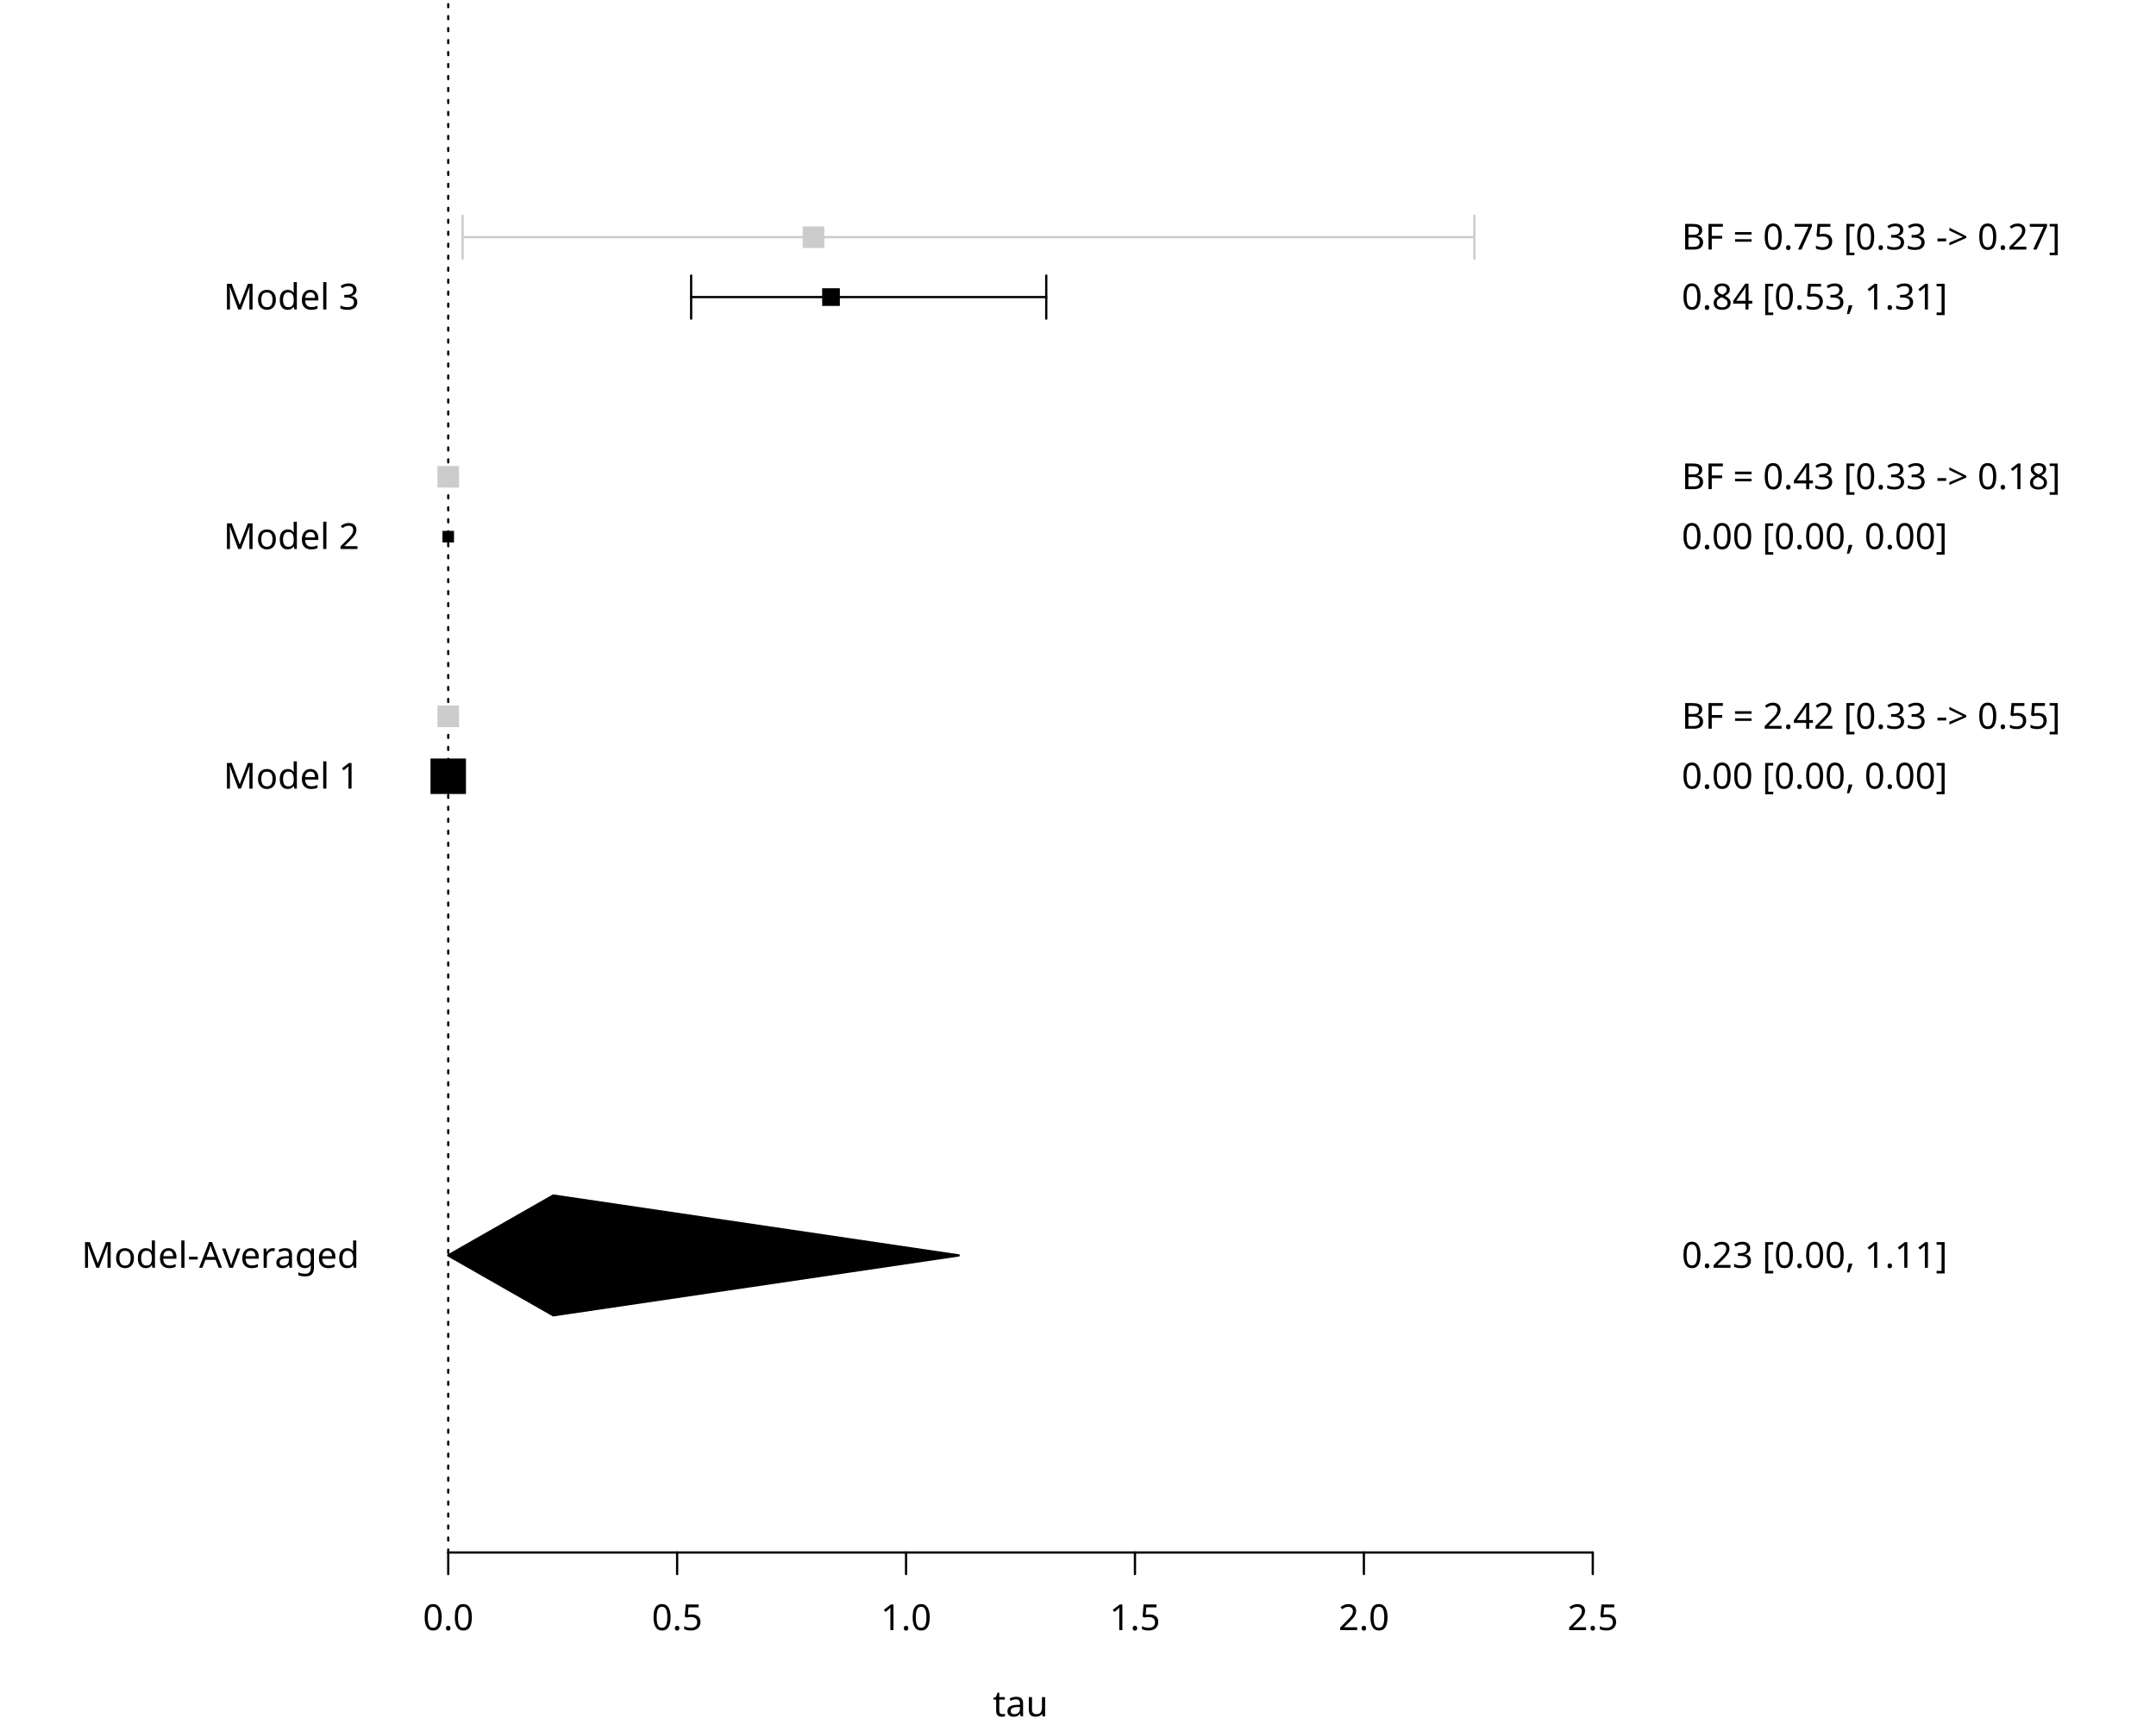
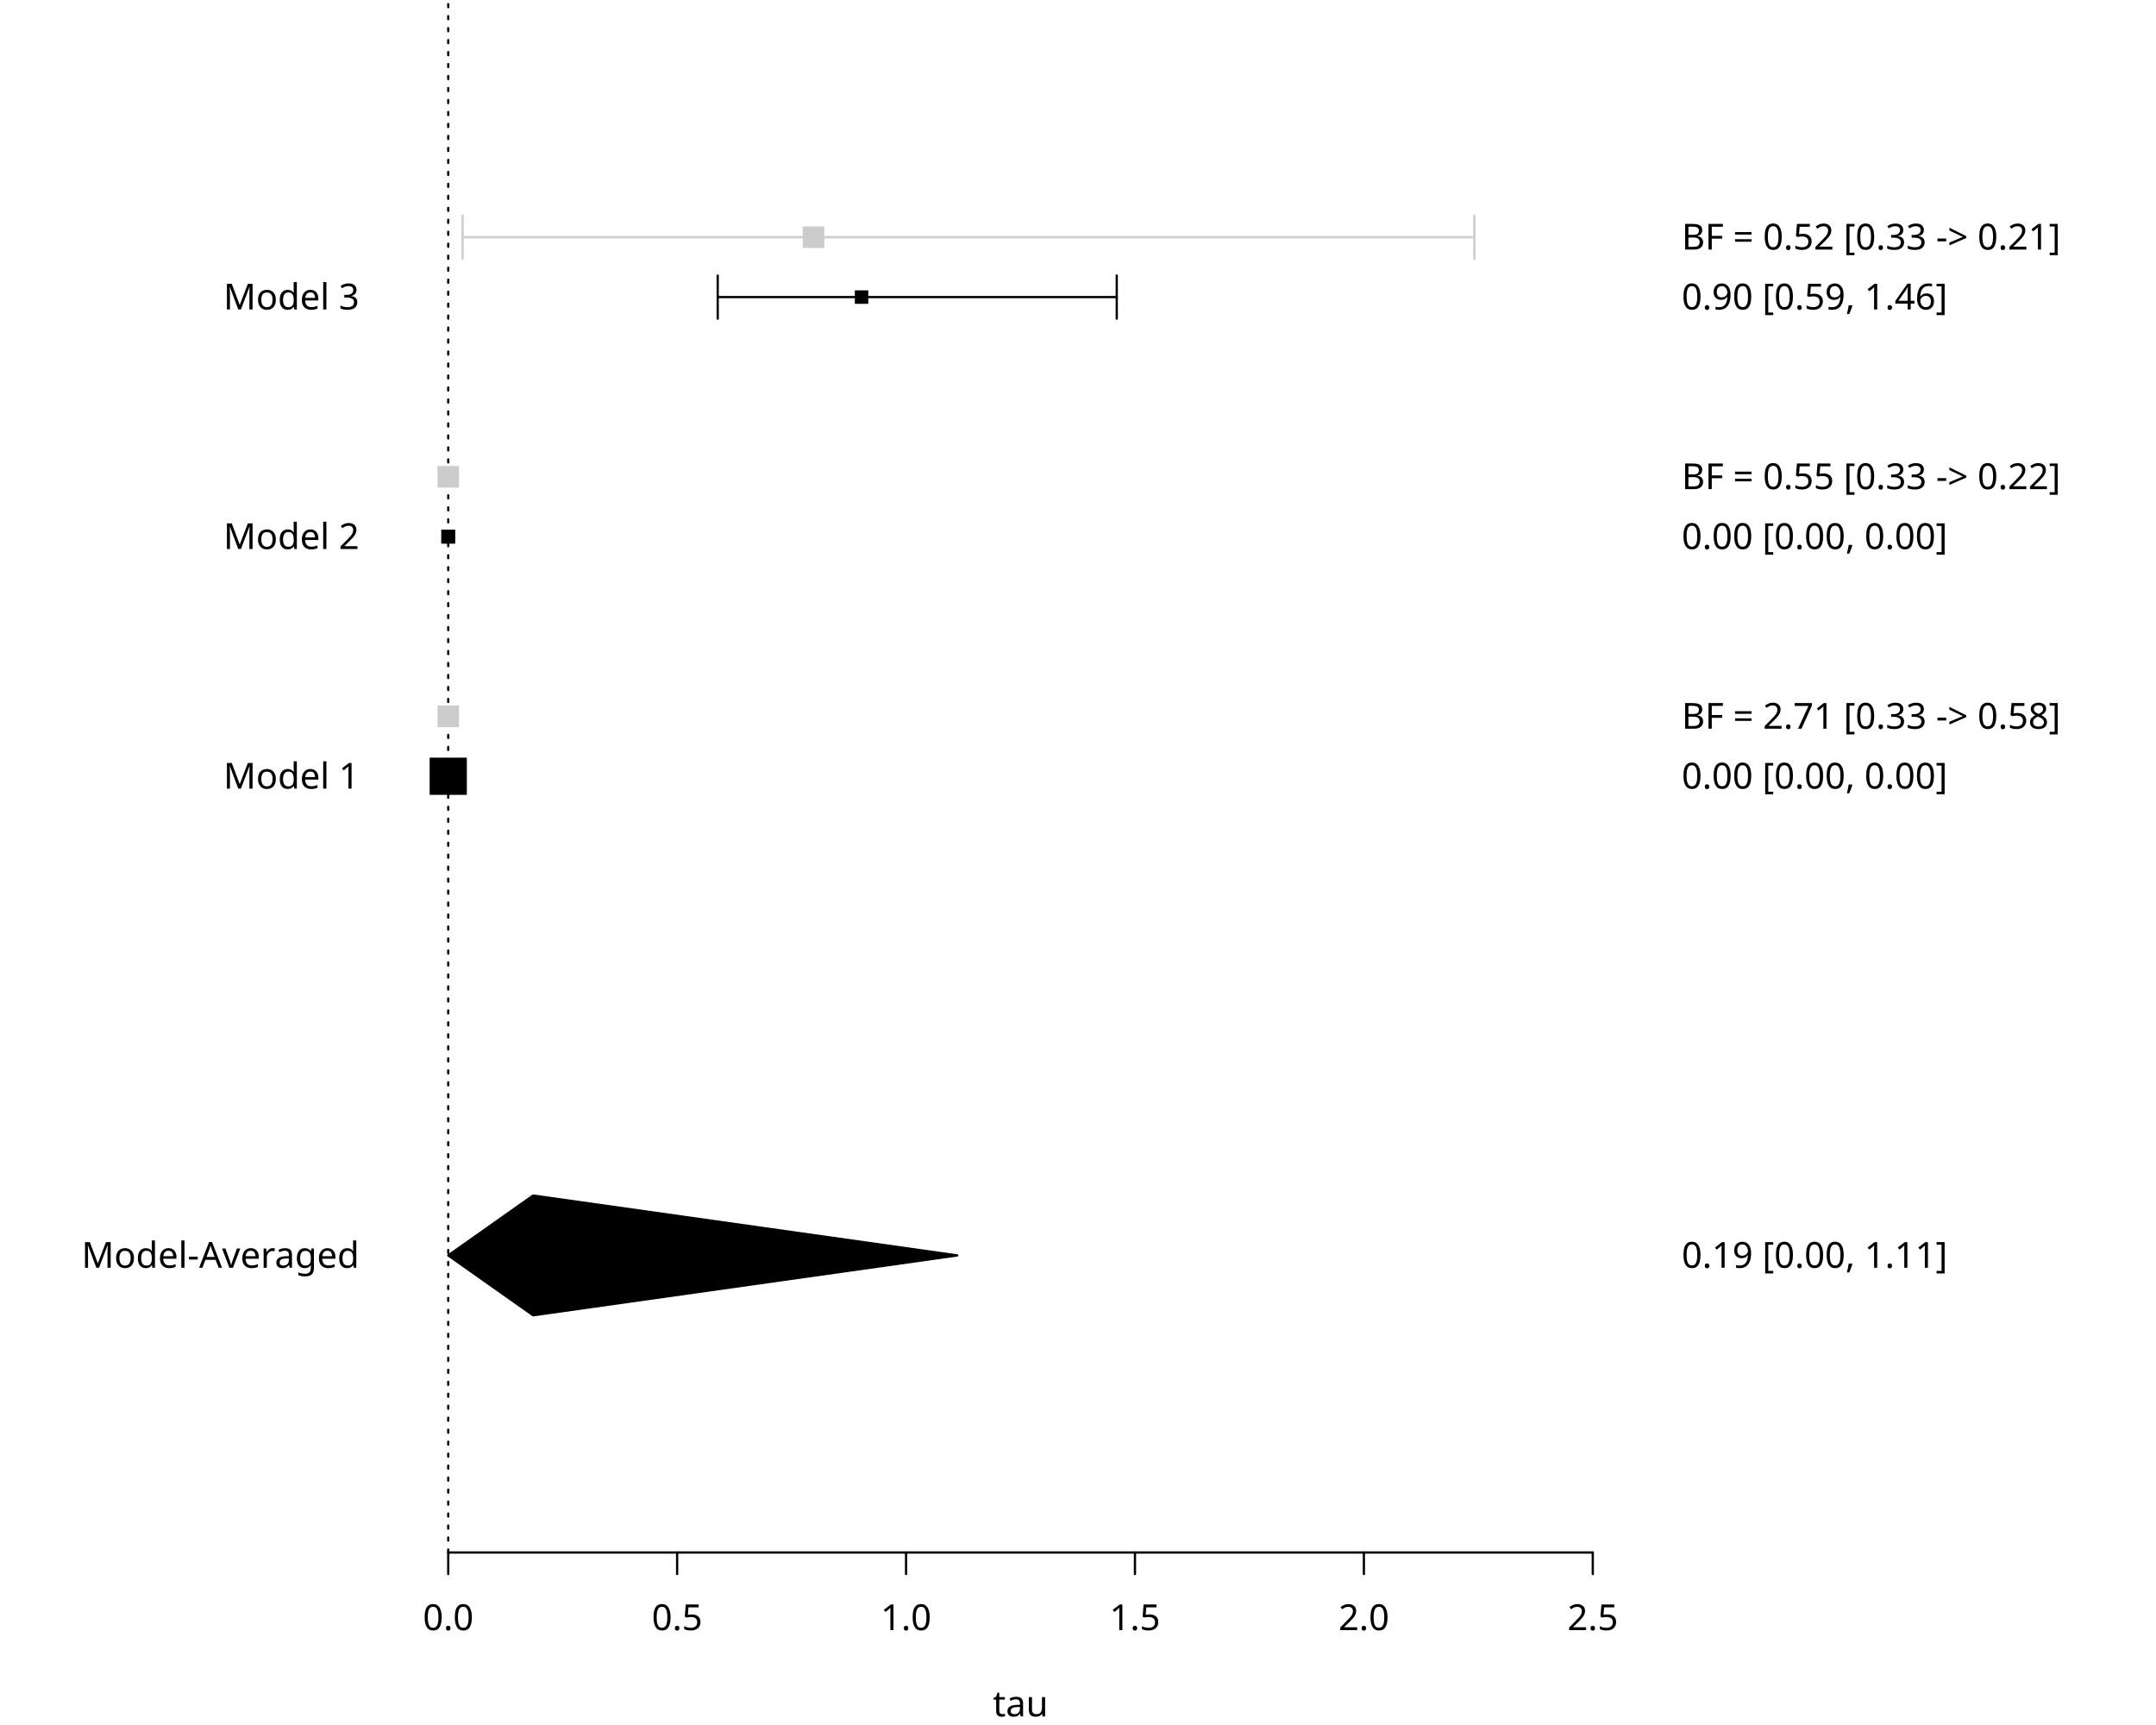
<svg xmlns="http://www.w3.org/2000/svg" class="svglite" data-engine-version="2.0" width="720.00pt" height="576.00pt" viewBox="0 0 720.00 576.00">
  <defs>
    <style type="text/css">
    .svglite line, .svglite polyline, .svglite polygon, .svglite path, .svglite rect, .svglite circle {
      fill: none;
      stroke: #000000;
      stroke-linecap: round;
      stroke-linejoin: round;
      stroke-miterlimit: 10.00;
    }
  </style>
  </defs>
  <rect width="100%" height="100%" style="stroke: none; fill: #FFFFFF;" />
  <defs>
    <clipPath id="cpMC4wMHw3MjAuMDB8MC4wMHw1NzYuMDA=">
      <rect x="0.00" y="0.00" width="720.00" height="576.00" />
    </clipPath>
  </defs>
  <g clip-path="url(#cpMC4wMHw3MjAuMDB8MC4wMHw1NzYuMDA=)">
    <line x1="149.69" y1="518.40" x2="531.91" y2="518.40" style="stroke-width: 0.75;" />
    <line x1="149.69" y1="518.40" x2="149.69" y2="525.60" style="stroke-width: 0.75;" />
    <line x1="226.13" y1="518.40" x2="226.13" y2="525.60" style="stroke-width: 0.75;" />
    <line x1="302.58" y1="518.40" x2="302.58" y2="525.60" style="stroke-width: 0.75;" />
    <line x1="379.02" y1="518.40" x2="379.02" y2="525.60" style="stroke-width: 0.75;" />
    <line x1="455.47" y1="518.40" x2="455.47" y2="525.60" style="stroke-width: 0.75;" />
    <line x1="531.91" y1="518.40" x2="531.91" y2="525.60" style="stroke-width: 0.75;" />
    <text x="149.69" y="544.32" text-anchor="middle" style="font-size: 12.00px; font-family: sans;" textLength="16.68px" lengthAdjust="spacingAndGlyphs">0.0</text>
    <text x="226.13" y="544.32" text-anchor="middle" style="font-size: 12.00px; font-family: sans;" textLength="16.68px" lengthAdjust="spacingAndGlyphs">0.5</text>
    <text x="302.58" y="544.32" text-anchor="middle" style="font-size: 12.00px; font-family: sans;" textLength="16.68px" lengthAdjust="spacingAndGlyphs">1.0</text>
    <text x="379.02" y="544.32" text-anchor="middle" style="font-size: 12.00px; font-family: sans;" textLength="16.68px" lengthAdjust="spacingAndGlyphs">1.5</text>
    <text x="455.47" y="544.32" text-anchor="middle" style="font-size: 12.00px; font-family: sans;" textLength="16.68px" lengthAdjust="spacingAndGlyphs">2.0</text>
    <text x="531.91" y="544.32" text-anchor="middle" style="font-size: 12.00px; font-family: sans;" textLength="16.68px" lengthAdjust="spacingAndGlyphs">2.5</text>
    <text x="340.80" y="573.12" text-anchor="middle" style="font-size: 12.00px; font-family: sans;" textLength="16.68px" lengthAdjust="spacingAndGlyphs">tau</text>
    <line x1="134.40" y1="419.20" x2="134.40" y2="99.20" style="stroke-width: 0.75; stroke: none;" />
    <line x1="134.40" y1="419.20" x2="127.20" y2="419.20" style="stroke-width: 0.75; stroke: none;" />
    <line x1="134.40" y1="259.20" x2="127.20" y2="259.20" style="stroke-width: 0.75; stroke: none;" />
    <line x1="134.40" y1="179.20" x2="127.20" y2="179.20" style="stroke-width: 0.75; stroke: none;" />
    <line x1="134.40" y1="99.20" x2="127.20" y2="99.20" style="stroke-width: 0.75; stroke: none;" />
    <text x="120.00" y="423.33" text-anchor="end" style="font-size: 12.00px; font-family: sans;" textLength="88.06px" lengthAdjust="spacingAndGlyphs">Model-Averaged</text>
    <text x="120.00" y="263.33" text-anchor="end" style="font-size: 12.00px; font-family: sans;" textLength="42.70px" lengthAdjust="spacingAndGlyphs">Model 1</text>
    <text x="120.00" y="183.33" text-anchor="end" style="font-size: 12.00px; font-family: sans;" textLength="42.70px" lengthAdjust="spacingAndGlyphs">Model 2</text>
    <text x="120.00" y="103.33" text-anchor="end" style="font-size: 12.00px; font-family: sans;" textLength="42.70px" lengthAdjust="spacingAndGlyphs">Model 3</text>
    <line x1="547.20" y1="419.20" x2="547.20" y2="79.20" style="stroke-width: 0.75; stroke: none;" />
    <line x1="547.20" y1="419.20" x2="554.40" y2="419.20" style="stroke-width: 0.75; stroke: none;" />
    <line x1="547.20" y1="259.20" x2="554.40" y2="259.20" style="stroke-width: 0.75; stroke: none;" />
    <line x1="547.20" y1="239.20" x2="554.40" y2="239.20" style="stroke-width: 0.75; stroke: none;" />
    <line x1="547.20" y1="179.20" x2="554.40" y2="179.20" style="stroke-width: 0.75; stroke: none;" />
    <line x1="547.20" y1="159.20" x2="554.40" y2="159.20" style="stroke-width: 0.75; stroke: none;" />
    <line x1="547.20" y1="99.20" x2="554.40" y2="99.20" style="stroke-width: 0.75; stroke: none;" />
    <line x1="547.20" y1="79.20" x2="554.40" y2="79.20" style="stroke-width: 0.75; stroke: none;" />
-     <text x="561.60" y="423.33" style="font-size: 12.00px; font-family: sans;" textLength="86.74px" lengthAdjust="spacingAndGlyphs">0.23 [0.00, 1.11]</text>
+     <text x="561.60" y="423.33" style="font-size: 12.00px; font-family: sans;" textLength="86.74px" lengthAdjust="spacingAndGlyphs">0.19 [0.00, 1.11]</text>
    <text x="561.60" y="263.33" style="font-size: 12.00px; font-family: sans;" textLength="86.74px" lengthAdjust="spacingAndGlyphs">0.00 [0.00, 0.00]</text>
-     <text x="561.60" y="243.33" style="font-size: 12.00px; font-family: sans;" textLength="126.76px" lengthAdjust="spacingAndGlyphs">BF = 2.42 [0.33 -&gt; 0.55]</text>
+     <text x="561.60" y="243.33" style="font-size: 12.00px; font-family: sans;" textLength="126.76px" lengthAdjust="spacingAndGlyphs">BF = 2.71 [0.33 -&gt; 0.58]</text>
    <text x="561.60" y="183.33" style="font-size: 12.00px; font-family: sans;" textLength="86.74px" lengthAdjust="spacingAndGlyphs">0.00 [0.00, 0.00]</text>
-     <text x="561.60" y="163.33" style="font-size: 12.00px; font-family: sans;" textLength="126.76px" lengthAdjust="spacingAndGlyphs">BF = 0.43 [0.33 -&gt; 0.18]</text>
-     <text x="561.60" y="103.33" style="font-size: 12.00px; font-family: sans;" textLength="86.74px" lengthAdjust="spacingAndGlyphs">0.84 [0.53, 1.31]</text>
-     <text x="561.60" y="83.33" style="font-size: 12.00px; font-family: sans;" textLength="126.76px" lengthAdjust="spacingAndGlyphs">BF = 0.75 [0.33 -&gt; 0.27]</text>
+     <text x="561.60" y="163.33" style="font-size: 12.00px; font-family: sans;" textLength="126.76px" lengthAdjust="spacingAndGlyphs">BF = 0.55 [0.33 -&gt; 0.22]</text>
+     <text x="561.60" y="103.33" style="font-size: 12.00px; font-family: sans;" textLength="86.74px" lengthAdjust="spacingAndGlyphs">0.90 [0.59, 1.46]</text>
+     <text x="561.60" y="83.33" style="font-size: 12.00px; font-family: sans;" textLength="126.76px" lengthAdjust="spacingAndGlyphs">BF = 0.52 [0.33 -&gt; 0.21]</text>
  </g>
  <defs>
    <clipPath id="cpMTM0LjQwfDU0Ny4yMHwwLjAwfDUxOC40MA==">
      <rect x="134.40" y="0.00" width="412.80" height="518.40" />
    </clipPath>
  </defs>
  <g clip-path="url(#cpMTM0LjQwfDU0Ny4yMHwwLjAwfDUxOC40MA==)">
    <line x1="149.69" y1="518.40" x2="149.69" y2="0.00" style="stroke-width: 0.75; stroke-dasharray: 1.00,3.00;" />
-     <line x1="230.81" y1="99.20" x2="349.40" y2="99.20" style="stroke-width: 0.75;" />
-     <polyline points="230.81,92.00 230.81,99.20 230.81,106.40 " style="stroke-width: 0.75;" />
-     <polyline points="349.40,106.40 349.40,99.20 349.40,92.00 " style="stroke-width: 0.75;" />
-     <polygon points="143.77,265.12 155.61,265.12 155.61,253.28 143.77,253.28 " style="stroke-width: 0.75; stroke: none; fill: #000000;" />
-     <polygon points="147.76,181.13 151.62,181.13 151.62,177.27 147.76,177.27 " style="stroke-width: 0.75; stroke: none; fill: #000000;" />
-     <polygon points="274.56,102.15 280.47,102.15 280.47,96.25 274.56,96.25 " style="stroke-width: 0.75; stroke: none; fill: #000000;" />
+     <line x1="239.68" y1="99.20" x2="372.94" y2="99.20" style="stroke-width: 0.75;" />
+     <polyline points="239.68,92.00 239.68,99.20 239.68,106.40 " style="stroke-width: 0.75;" />
+     <polyline points="372.94,106.40 372.94,99.20 372.94,92.00 " style="stroke-width: 0.75;" />
+     <polygon points="143.48,265.41 155.90,265.41 155.90,252.99 143.48,252.99 " style="stroke-width: 0.75; stroke: none; fill: #000000;" />
+     <polygon points="147.35,181.54 152.03,181.54 152.03,176.86 147.35,176.86 " style="stroke-width: 0.75; stroke: none; fill: #000000;" />
+     <polygon points="285.47,101.45 289.96,101.45 289.96,96.95 285.47,96.95 " style="stroke-width: 0.75; stroke: none; fill: #000000;" />
    <line x1="154.48" y1="79.20" x2="492.37" y2="79.20" style="stroke-width: 0.75; stroke: #CCCCCC;" />
    <polyline points="154.48,72.00 154.48,79.20 154.48,86.40 " style="stroke-width: 0.75; stroke: #CCCCCC;" />
    <polyline points="492.37,86.40 492.37,79.20 492.37,72.00 " style="stroke-width: 0.75; stroke: #CCCCCC;" />
    <polygon points="146.09,242.80 153.29,242.80 153.29,235.60 146.09,235.60 " style="stroke-width: 0.75; stroke: none; fill: #CCCCCC;" />
    <polygon points="146.09,162.80 153.29,162.80 153.29,155.60 146.09,155.60 " style="stroke-width: 0.75; stroke: none; fill: #CCCCCC;" />
    <polygon points="268.08,82.80 275.28,82.80 275.28,75.60 268.08,75.60 " style="stroke-width: 0.75; stroke: none; fill: #CCCCCC;" />
-     <polygon points="149.69,419.20 184.76,399.20 320.16,419.20 184.76,439.20 " style="stroke-width: 0.75; fill: #000000;" />
+     <polygon points="149.69,419.20 178.04,399.20 319.67,419.20 178.04,439.20 " style="stroke-width: 0.75; fill: #000000;" />
  </g>
</svg>
